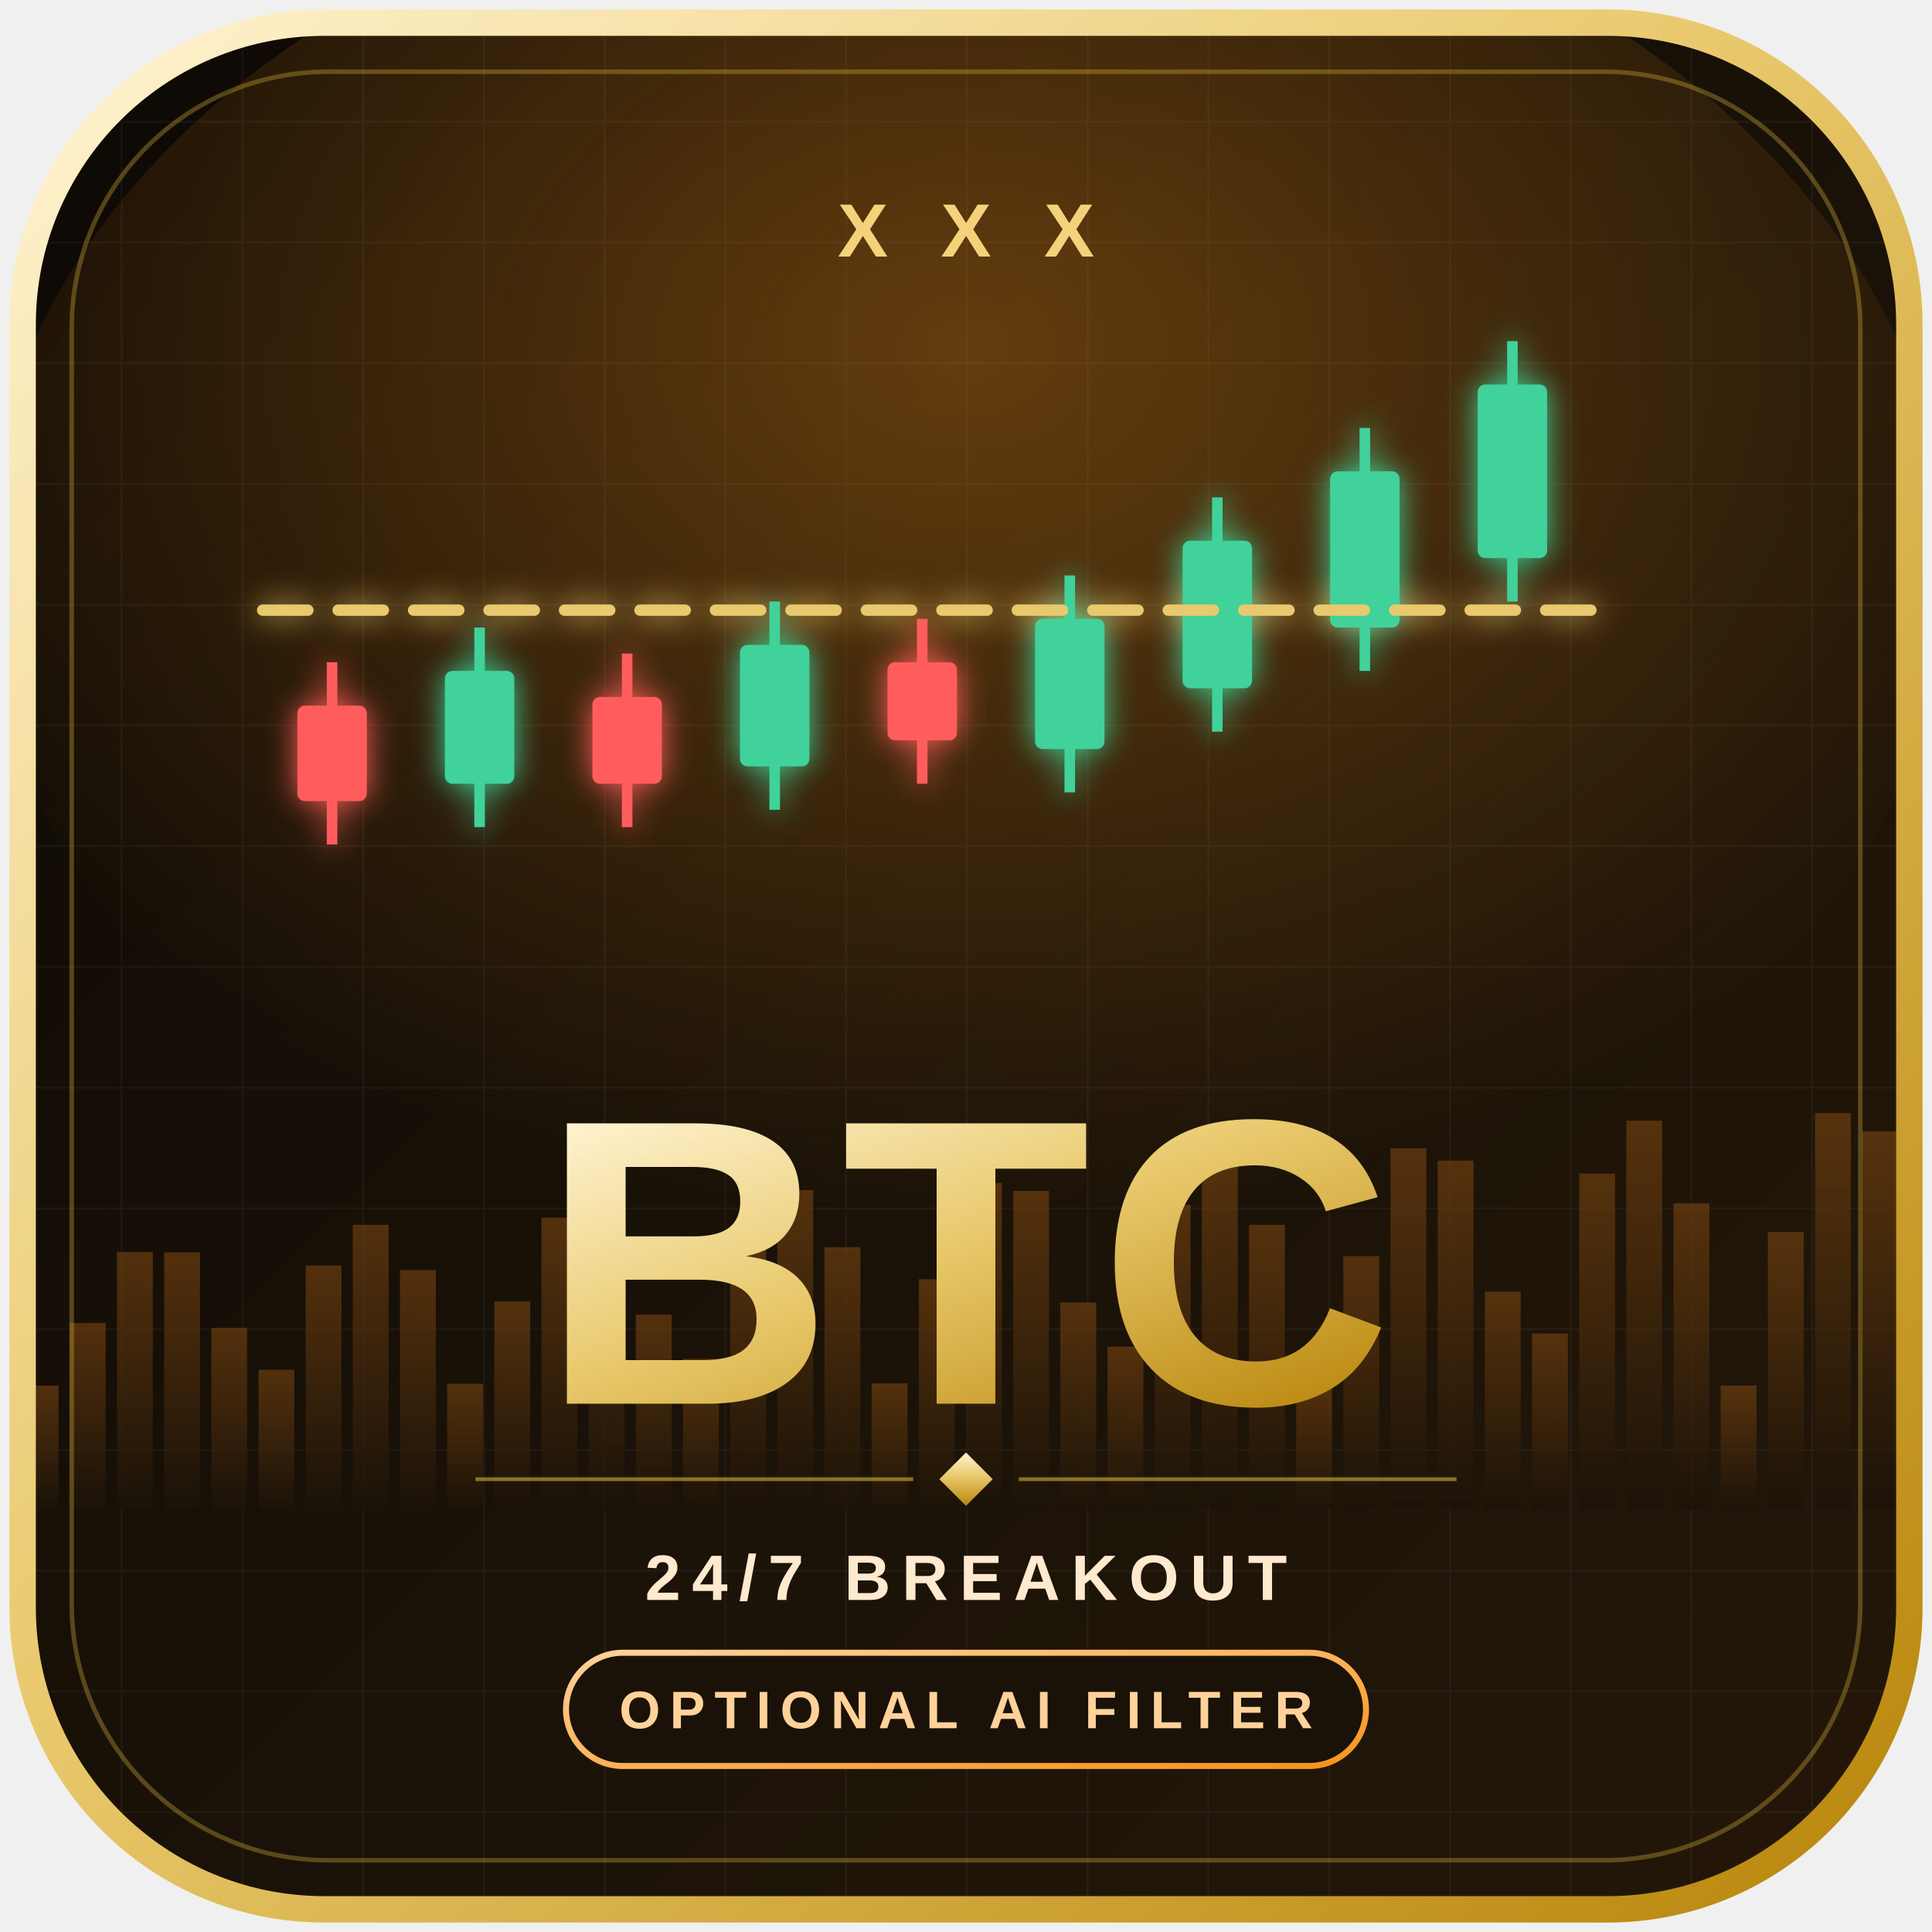
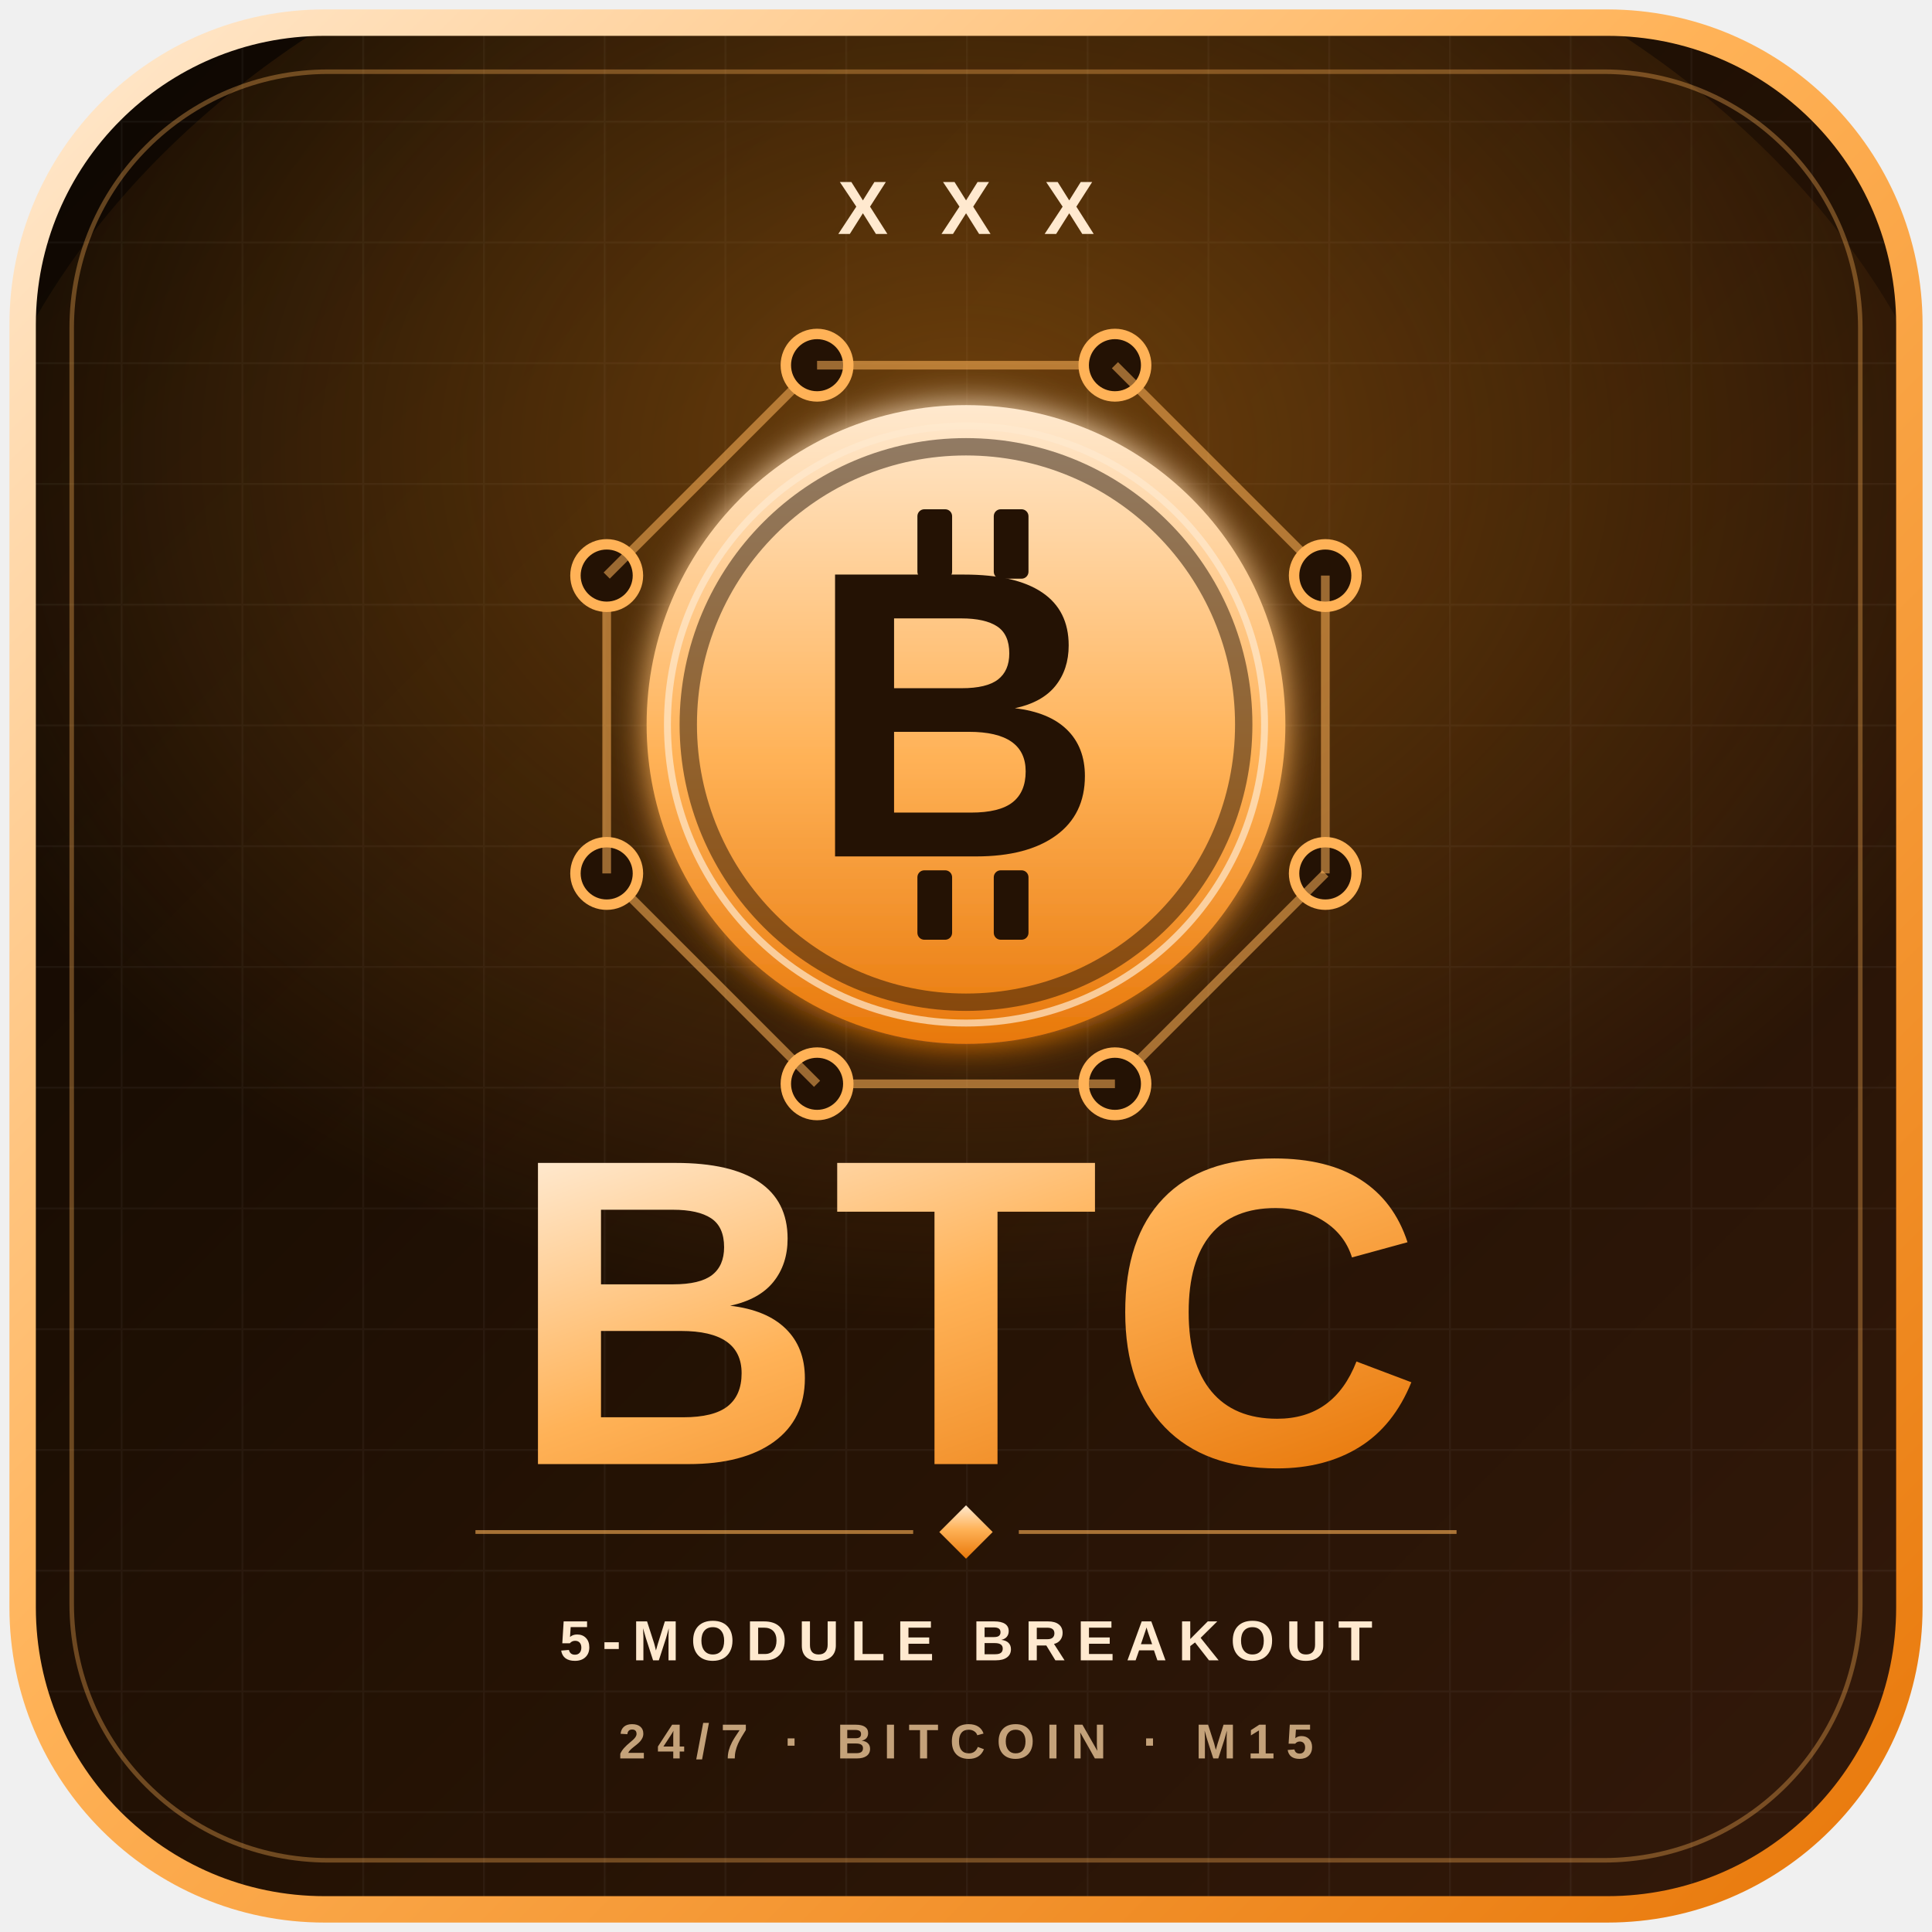
<svg xmlns="http://www.w3.org/2000/svg" viewBox="0 0 512 512">
  <defs>
    <linearGradient id="bg" x1="0%" y1="0%" x2="100%" y2="100%">
-       <stop offset="0%" stop-color="#0d0905" />
-       <stop offset="55%" stop-color="#1a1208" />
-       <stop offset="100%" stop-color="#241709" />
+       <stop offset="0%" stop-color="#0d0702" />
+       <stop offset="55%" stop-color="#241204" />
+       <stop offset="100%" stop-color="#33190a" />
    </linearGradient>
-     <linearGradient id="gold" x1="0%" y1="0%" x2="100%" y2="100%">
-       <stop offset="0%" stop-color="#fff3d1" />
-       <stop offset="45%" stop-color="#e9c96d" />
-       <stop offset="100%" stop-color="#b8860b" />
+     <linearGradient id="brand" x1="0%" y1="0%" x2="100%" y2="100%">
+       <stop offset="0%" stop-color="#ffe9cf" />
+       <stop offset="45%" stop-color="#ffb257" />
+       <stop offset="100%" stop-color="#e8780a" />
    </linearGradient>
-     <linearGradient id="blue" x1="0%" y1="0%" x2="100%" y2="100%">
-       <stop offset="0%" stop-color="#ffd29a" />
-       <stop offset="100%" stop-color="#f7931a" />
+     <linearGradient id="face" x1="0%" y1="0%" x2="0%" y2="100%">
+       <stop offset="0%" stop-color="#ffe9cf" />
+       <stop offset="55%" stop-color="#ffb257" />
+       <stop offset="100%" stop-color="#e8780a" />
    </linearGradient>
-     <linearGradient id="sky" x1="0%" y1="0%" x2="0%" y2="100%">
-       <stop offset="0%" stop-color="#6b3d0f" stop-opacity="0.9" />
-       <stop offset="100%" stop-color="#1a1208" stop-opacity="0.95" />
+     <linearGradient id="side" x1="0%" y1="0%" x2="100%" y2="0%">
+       <stop offset="0%" stop-color="#e8780a" />
+       <stop offset="100%" stop-color="#ffb257" stop-opacity="0.6" />
    </linearGradient>
-     <radialGradient id="halo" cx="50%" cy="35%" r="60%">
-       <stop offset="0%" stop-color="#f7931a" stop-opacity="0.35" />
+     <radialGradient id="halo" cx="50%" cy="38%" r="55%">
+       <stop offset="0%" stop-color="#f7931a" stop-opacity="0.38" />
      <stop offset="100%" stop-color="#f7931a" stop-opacity="0" />
    </radialGradient>
    <pattern id="grid" width="32" height="32" patternUnits="userSpaceOnUse">
      <path d="M32 0H0V32" fill="none" stroke="#ffffff" stroke-opacity="0.04" stroke-width="1" />
    </pattern>
    <filter id="glow" x="-40%" y="-40%" width="180%" height="180%">
-       <feGaussianBlur stdDeviation="4" result="b" />
+       <feGaussianBlur stdDeviation="5" result="b" />
      <feMerge>
        <feMergeNode in="b" />
        <feMergeNode in="SourceGraphic" />
      </feMerge>
    </filter>
  </defs>
  <clipPath id="clip">
    <rect x="6" y="6" width="500" height="500" rx="80" />
  </clipPath>
  <rect x="6" y="6" width="500" height="500" rx="80" fill="url(#bg)" />
  <g clip-path="url(#clip)">
    <rect width="512" height="512" fill="url(#grid)" />
-     <ellipse cx="256" cy="150" rx="260" ry="190" fill="url(#halo)" />
-     <rect x="6.0" y="367.2" width="9.5" height="32.8" fill="url(#sky)" fill-opacity="0.8" />
-     <rect x="18.5" y="350.6" width="9.5" height="49.4" fill="url(#sky)" fill-opacity="0.8" />
-     <rect x="31.0" y="331.8" width="9.5" height="68.2" fill="url(#sky)" fill-opacity="0.8" />
-     <rect x="43.5" y="331.9" width="9.5" height="68.1" fill="url(#sky)" fill-opacity="0.8" />
-     <rect x="56.0" y="351.9" width="9.5" height="48.1" fill="url(#sky)" fill-opacity="0.8" />
-     <rect x="68.5" y="363.0" width="9.5" height="37.0" fill="url(#sky)" fill-opacity="0.8" />
-     <rect x="81.0" y="335.4" width="9.5" height="64.6" fill="url(#sky)" fill-opacity="0.8" />
-     <rect x="93.5" y="324.6" width="9.5" height="75.4" fill="url(#sky)" fill-opacity="0.8" />
-     <rect x="106.0" y="336.6" width="9.5" height="63.4" fill="url(#sky)" fill-opacity="0.8" />
-     <rect x="118.5" y="366.7" width="9.5" height="33.3" fill="url(#sky)" fill-opacity="0.8" />
-     <rect x="131.0" y="344.9" width="9.5" height="55.1" fill="url(#sky)" fill-opacity="0.8" />
-     <rect x="143.5" y="322.7" width="9.5" height="77.3" fill="url(#sky)" fill-opacity="0.8" />
-     <rect x="156.0" y="323.7" width="9.5" height="76.3" fill="url(#sky)" fill-opacity="0.8" />
-     <rect x="168.5" y="348.4" width="9.5" height="51.6" fill="url(#sky)" fill-opacity="0.8" />
-     <rect x="181.0" y="360.1" width="9.5" height="39.9" fill="url(#sky)" fill-opacity="0.8" />
-     <rect x="193.5" y="327.4" width="9.5" height="72.6" fill="url(#sky)" fill-opacity="0.8" />
-     <rect x="206.0" y="315.4" width="9.5" height="84.6" fill="url(#sky)" fill-opacity="0.8" />
-     <rect x="218.5" y="330.5" width="9.5" height="69.5" fill="url(#sky)" fill-opacity="0.8" />
-     <rect x="231.0" y="366.6" width="9.5" height="33.4" fill="url(#sky)" fill-opacity="0.8" />
-     <rect x="243.5" y="339.0" width="9.5" height="61.0" fill="url(#sky)" fill-opacity="0.8" />
-     <rect x="256.0" y="313.5" width="9.5" height="86.5" fill="url(#sky)" fill-opacity="0.8" />
-     <rect x="268.5" y="315.6" width="9.5" height="84.4" fill="url(#sky)" fill-opacity="0.8" />
-     <rect x="281.0" y="345.2" width="9.5" height="54.8" fill="url(#sky)" fill-opacity="0.8" />
-     <rect x="293.5" y="356.9" width="9.5" height="43.1" fill="url(#sky)" fill-opacity="0.8" />
-     <rect x="306.0" y="319.3" width="9.5" height="80.7" fill="url(#sky)" fill-opacity="0.8" />
-     <rect x="318.5" y="306.2" width="9.5" height="93.8" fill="url(#sky)" fill-opacity="0.8" />
-     <rect x="331.0" y="324.6" width="9.5" height="75.4" fill="url(#sky)" fill-opacity="0.8" />
-     <rect x="343.5" y="366.7" width="9.5" height="33.3" fill="url(#sky)" fill-opacity="0.8" />
-     <rect x="356.0" y="332.9" width="9.5" height="67.1" fill="url(#sky)" fill-opacity="0.8" />
-     <rect x="368.5" y="304.3" width="9.5" height="95.7" fill="url(#sky)" fill-opacity="0.8" />
-     <rect x="381.0" y="307.6" width="9.5" height="92.4" fill="url(#sky)" fill-opacity="0.8" />
-     <rect x="393.5" y="342.3" width="9.5" height="57.7" fill="url(#sky)" fill-opacity="0.8" />
-     <rect x="406.0" y="353.4" width="9.5" height="46.6" fill="url(#sky)" fill-opacity="0.8" />
-     <rect x="418.5" y="311.0" width="9.5" height="89.0" fill="url(#sky)" fill-opacity="0.8" />
-     <rect x="431.0" y="297.0" width="9.5" height="103.0" fill="url(#sky)" fill-opacity="0.8" />
-     <rect x="443.5" y="318.9" width="9.5" height="81.1" fill="url(#sky)" fill-opacity="0.8" />
-     <rect x="456.0" y="367.2" width="9.5" height="32.8" fill="url(#sky)" fill-opacity="0.8" />
-     <rect x="468.5" y="326.5" width="9.5" height="73.5" fill="url(#sky)" fill-opacity="0.8" />
-     <rect x="481.0" y="295.0" width="9.5" height="105.0" fill="url(#sky)" fill-opacity="0.8" />
-     <rect x="493.5" y="299.8" width="9.5" height="100.2" fill="url(#sky)" fill-opacity="0.8" />
+     <ellipse cx="256" cy="170" rx="270" ry="210" fill="url(#halo)" />
  </g>
-   <rect x="6" y="6" width="500" height="500" rx="80" fill="none" stroke="url(#gold)" stroke-width="7" />
-   <rect x="19" y="19" width="474" height="474" rx="68" fill="none" stroke="#d4af37" stroke-opacity="0.35" stroke-width="1.2" />
-   <g filter="url(#glow)">
-     <line x1="88.0" y1="175.5" x2="88.0" y2="223.8" stroke="#ff5d5d" stroke-width="2.8" />
-     <rect x="78.8" y="187.0" width="18.4" height="25.3" rx="2" fill="#ff5d5d" />
-     <line x1="127.1" y1="166.3" x2="127.1" y2="219.2" stroke="#3fd29a" stroke-width="2.8" />
-     <rect x="117.9" y="177.8" width="18.4" height="29.9" rx="2" fill="#3fd29a" />
-     <line x1="166.2" y1="173.2" x2="166.2" y2="219.2" stroke="#ff5d5d" stroke-width="2.8" />
-     <rect x="157.0" y="184.7" width="18.4" height="23.0" rx="2" fill="#ff5d5d" />
-     <line x1="205.3" y1="159.4" x2="205.3" y2="214.6" stroke="#3fd29a" stroke-width="2.8" />
-     <rect x="196.1" y="170.9" width="18.4" height="32.2" rx="2" fill="#3fd29a" />
-     <line x1="244.4" y1="164.0" x2="244.4" y2="207.7" stroke="#ff5d5d" stroke-width="2.8" />
-     <rect x="235.2" y="175.5" width="18.4" height="20.7" rx="2" fill="#ff5d5d" />
-     <line x1="283.5" y1="152.5" x2="283.5" y2="210.0" stroke="#3fd29a" stroke-width="2.8" />
-     <rect x="274.3" y="164.0" width="18.4" height="34.5" rx="2" fill="#3fd29a" />
-     <line x1="322.6" y1="131.8" x2="322.6" y2="193.9" stroke="#3fd29a" stroke-width="2.8" />
-     <rect x="313.4" y="143.3" width="18.4" height="39.1" rx="2" fill="#3fd29a" />
-     <line x1="361.7" y1="113.4" x2="361.7" y2="177.8" stroke="#3fd29a" stroke-width="2.8" />
-     <rect x="352.5" y="124.9" width="18.4" height="41.4" rx="2" fill="#3fd29a" />
-     <line x1="400.8" y1="90.4" x2="400.8" y2="159.4" stroke="#3fd29a" stroke-width="2.8" />
-     <rect x="391.6" y="101.9" width="18.4" height="46.0" rx="2" fill="#3fd29a" />
-     <line x1="69.6" y1="161.7" x2="426.1" y2="161.7" stroke="#e9c96d" stroke-width="3.0" stroke-dasharray="12 8" stroke-linecap="round" />
+   <rect x="6" y="6" width="500" height="500" rx="80" fill="none" stroke="url(#brand)" stroke-width="7" />
+   <rect x="19" y="19" width="474" height="474" rx="68" fill="none" stroke="#ffb257" stroke-opacity="0.35" stroke-width="1.2" />
+   <text x="256" y="62" text-anchor="middle" font-family="Arial, Helvetica, sans-serif" font-size="20" font-weight="800" letter-spacing="14" fill="#ffe9cf">XXX</text>
+   <g transform="translate(256 192) scale(0.92)">
+     <circle cx="103.5" cy="42.9" r="9" fill="#241204" stroke="#ffb257" stroke-width="3" />
+     <line x1="103.5" y1="42.9" x2="42.9" y2="103.5" stroke="#ffb257" stroke-width="2.5" stroke-opacity="0.55" />
+     <circle cx="42.9" cy="103.5" r="9" fill="#241204" stroke="#ffb257" stroke-width="3" />
+     <line x1="42.9" y1="103.5" x2="-42.9" y2="103.5" stroke="#ffb257" stroke-width="2.5" stroke-opacity="0.55" />
+     <circle cx="-42.9" cy="103.5" r="9" fill="#241204" stroke="#ffb257" stroke-width="3" />
+     <line x1="-42.9" y1="103.5" x2="-103.5" y2="42.9" stroke="#ffb257" stroke-width="2.5" stroke-opacity="0.55" />
+     <circle cx="-103.5" cy="42.9" r="9" fill="#241204" stroke="#ffb257" stroke-width="3" />
+     <line x1="-103.5" y1="42.9" x2="-103.5" y2="-42.9" stroke="#ffb257" stroke-width="2.5" stroke-opacity="0.55" />
+     <circle cx="-103.5" cy="-42.9" r="9" fill="#241204" stroke="#ffb257" stroke-width="3" />
+     <line x1="-103.5" y1="-42.9" x2="-42.9" y2="-103.5" stroke="#ffb257" stroke-width="2.5" stroke-opacity="0.55" />
+     <circle cx="-42.9" cy="-103.5" r="9" fill="#241204" stroke="#ffb257" stroke-width="3" />
+     <line x1="-42.9" y1="-103.5" x2="42.9" y2="-103.5" stroke="#ffb257" stroke-width="2.5" stroke-opacity="0.55" />
+     <circle cx="42.9" cy="-103.5" r="9" fill="#241204" stroke="#ffb257" stroke-width="3" />
+     <line x1="42.9" y1="-103.5" x2="103.5" y2="-42.9" stroke="#ffb257" stroke-width="2.5" stroke-opacity="0.55" />
+     <circle cx="103.5" cy="-42.9" r="9" fill="#241204" stroke="#ffb257" stroke-width="3" />
+     <line x1="103.5" y1="-42.9" x2="103.5" y2="42.9" stroke="#ffb257" stroke-width="2.5" stroke-opacity="0.55" />
+     <circle cx="0" cy="0" r="92" fill="url(#face)" filter="url(#glow)" />
+     <circle cx="0" cy="0" r="80" fill="none" stroke="#241204" stroke-width="5" opacity="0.5" />
+     <circle cx="0" cy="0" r="86" fill="none" stroke="#ffe9cf" stroke-width="2" opacity="0.7" />
+     <g fill="#241204">
+       <rect x="-14" y="-62" width="10" height="20" rx="2" />
+       <rect x="8" y="-62" width="10" height="20" rx="2" />
+       <rect x="-14" y="42" width="10" height="20" rx="2" />
+       <rect x="8" y="42" width="10" height="20" rx="2" />
+     </g>
+     <text x="-3" y="38" text-anchor="middle" font-family="Arial Black, Arial, Helvetica, sans-serif" font-size="118" font-weight="900" fill="#241204">B</text>
  </g>
-   <text x="256" y="68" text-anchor="middle" font-family="Arial, Helvetica, sans-serif" font-size="20" font-weight="800" letter-spacing="14" fill="#f3d27a">XXX</text>
-   <text x="256" y="372" text-anchor="middle" font-family="Arial, Helvetica, sans-serif" font-size="108" font-weight="900" fill="url(#gold)" letter-spacing="2">BTC</text>
-   <g transform="translate(256 392)">
-     <line x1="-130" y1="0" x2="-14" y2="0" stroke="#d4af37" stroke-opacity="0.6" />
-     <line x1="14" y1="0" x2="130" y2="0" stroke="#d4af37" stroke-opacity="0.6" />
-     <rect x="-5" y="-5" width="10" height="10" transform="rotate(45)" fill="url(#gold)" />
+   <text x="256" y="388" text-anchor="middle" font-family="Arial, Helvetica, sans-serif" font-size="116" font-weight="900" fill="url(#brand)" letter-spacing="2">BTC</text>
+   <g transform="translate(256 406)">
+     <line x1="-130" y1="0" x2="-14" y2="0" stroke="#ffb257" stroke-opacity="0.6" />
+     <line x1="14" y1="0" x2="130" y2="0" stroke="#ffb257" stroke-opacity="0.6" />
+     <rect x="-5" y="-5" width="10" height="10" transform="rotate(45)" fill="url(#brand)" />
  </g>
-   <text x="256" y="424" text-anchor="middle" font-family="Arial, Helvetica, sans-serif" font-size="17" font-weight="700" letter-spacing="3" fill="#ffe9cf">24/7 BREAKOUT</text>
-   <rect x="150" y="438" width="212" height="30" rx="15" fill="#1a1208" stroke="url(#blue)" stroke-width="1.6" />
-   <text x="256" y="458" text-anchor="middle" font-family="Arial, Helvetica, sans-serif" font-size="14" font-weight="800" letter-spacing="2.5" fill="#ffd29a">OPTIONAL AI FILTER</text>
+   <text x="256" y="440" text-anchor="middle" font-family="Arial, Helvetica, sans-serif" font-size="15" font-weight="700" letter-spacing="3" fill="#ffe9cf">5-MODULE BREAKOUT</text>
+   <text x="256" y="466" text-anchor="middle" font-family="Arial, Helvetica, sans-serif" font-size="13" font-weight="700" letter-spacing="3" fill="#c4a27a">24/7  ·  BITCOIN  ·  M15</text>
</svg>
